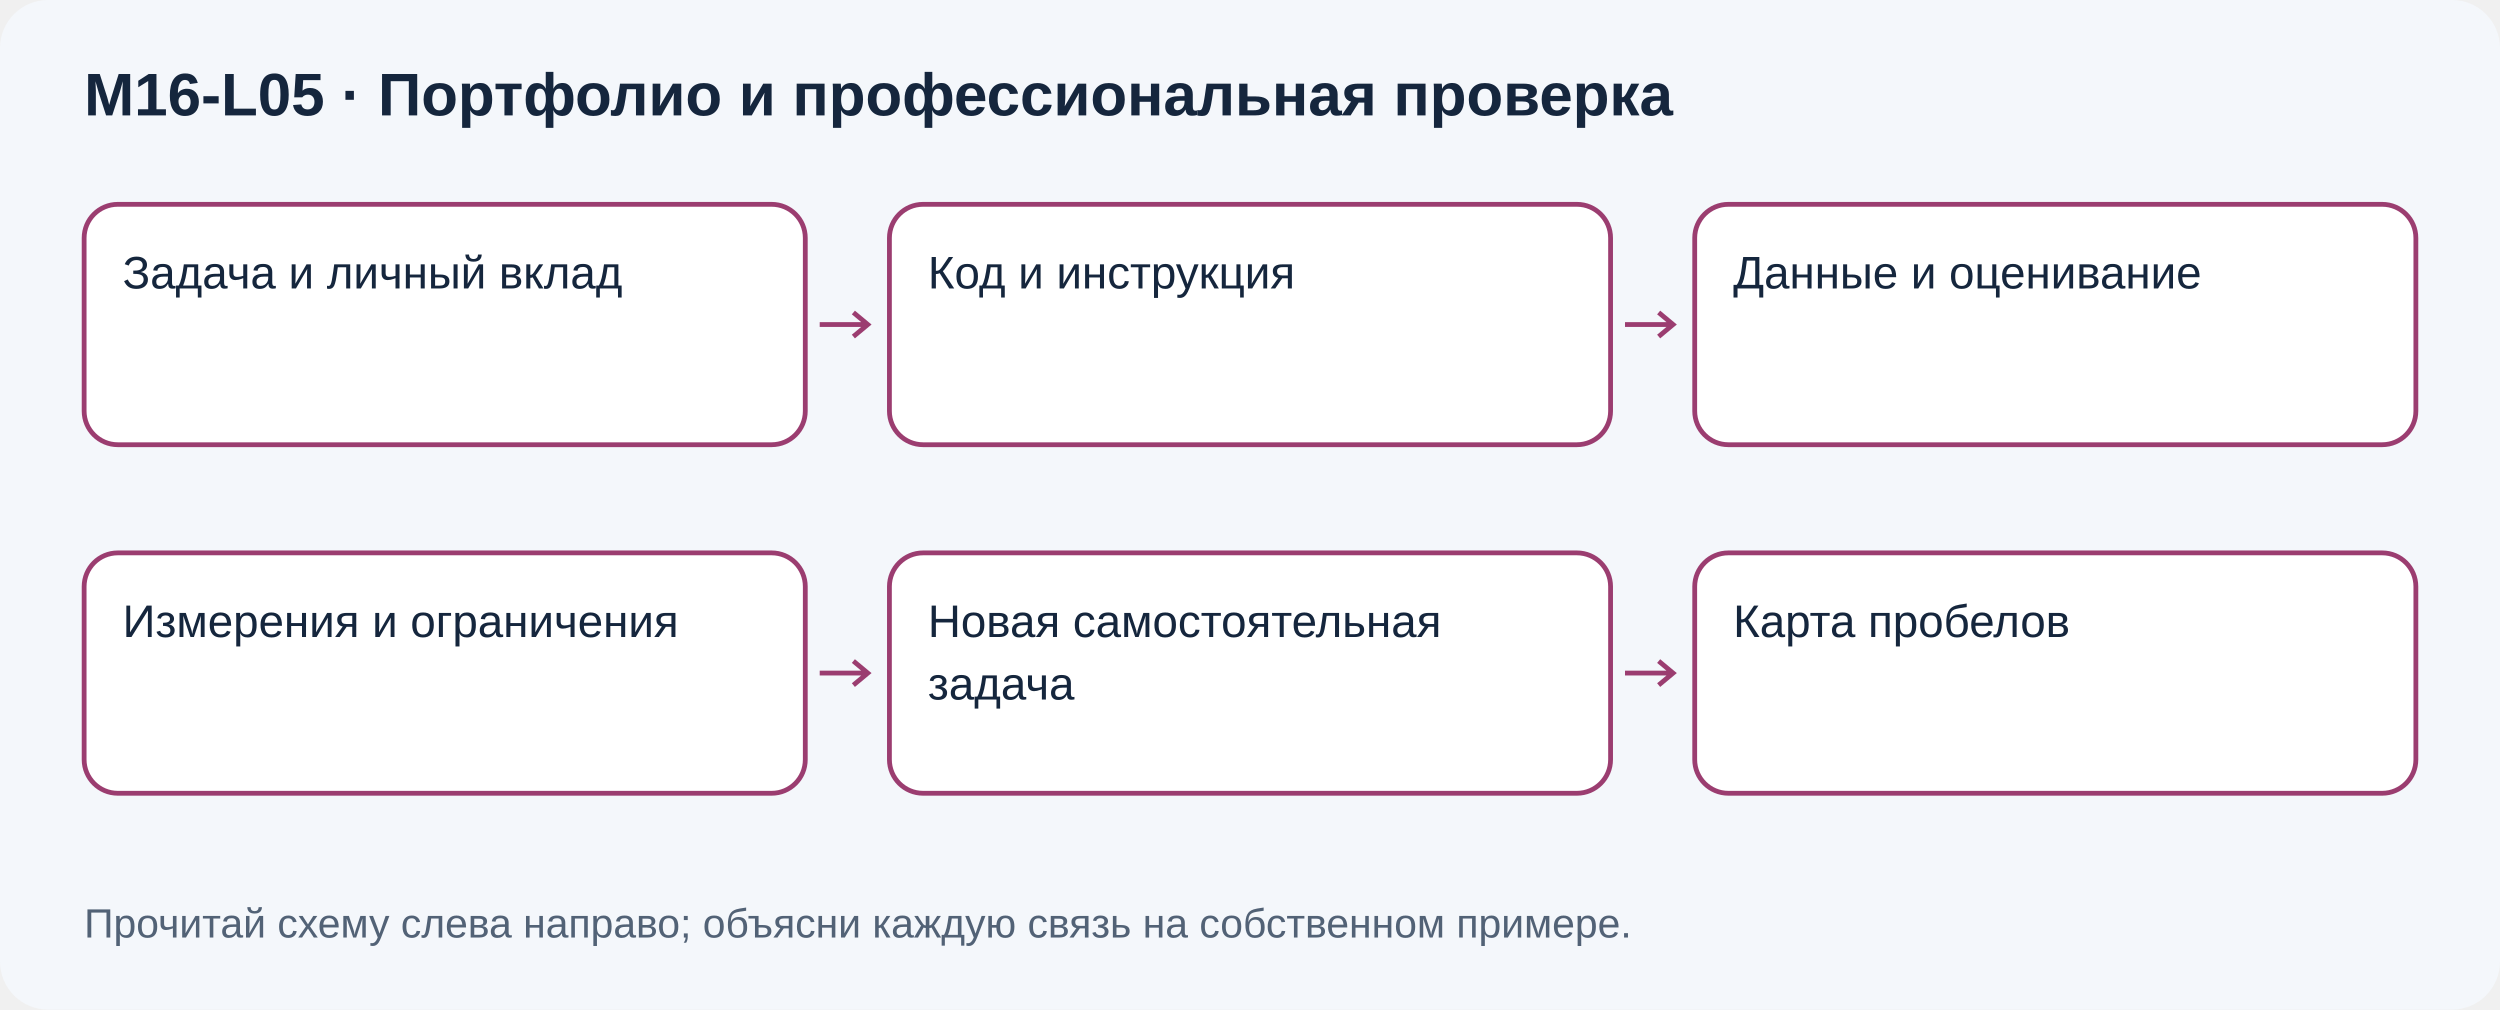
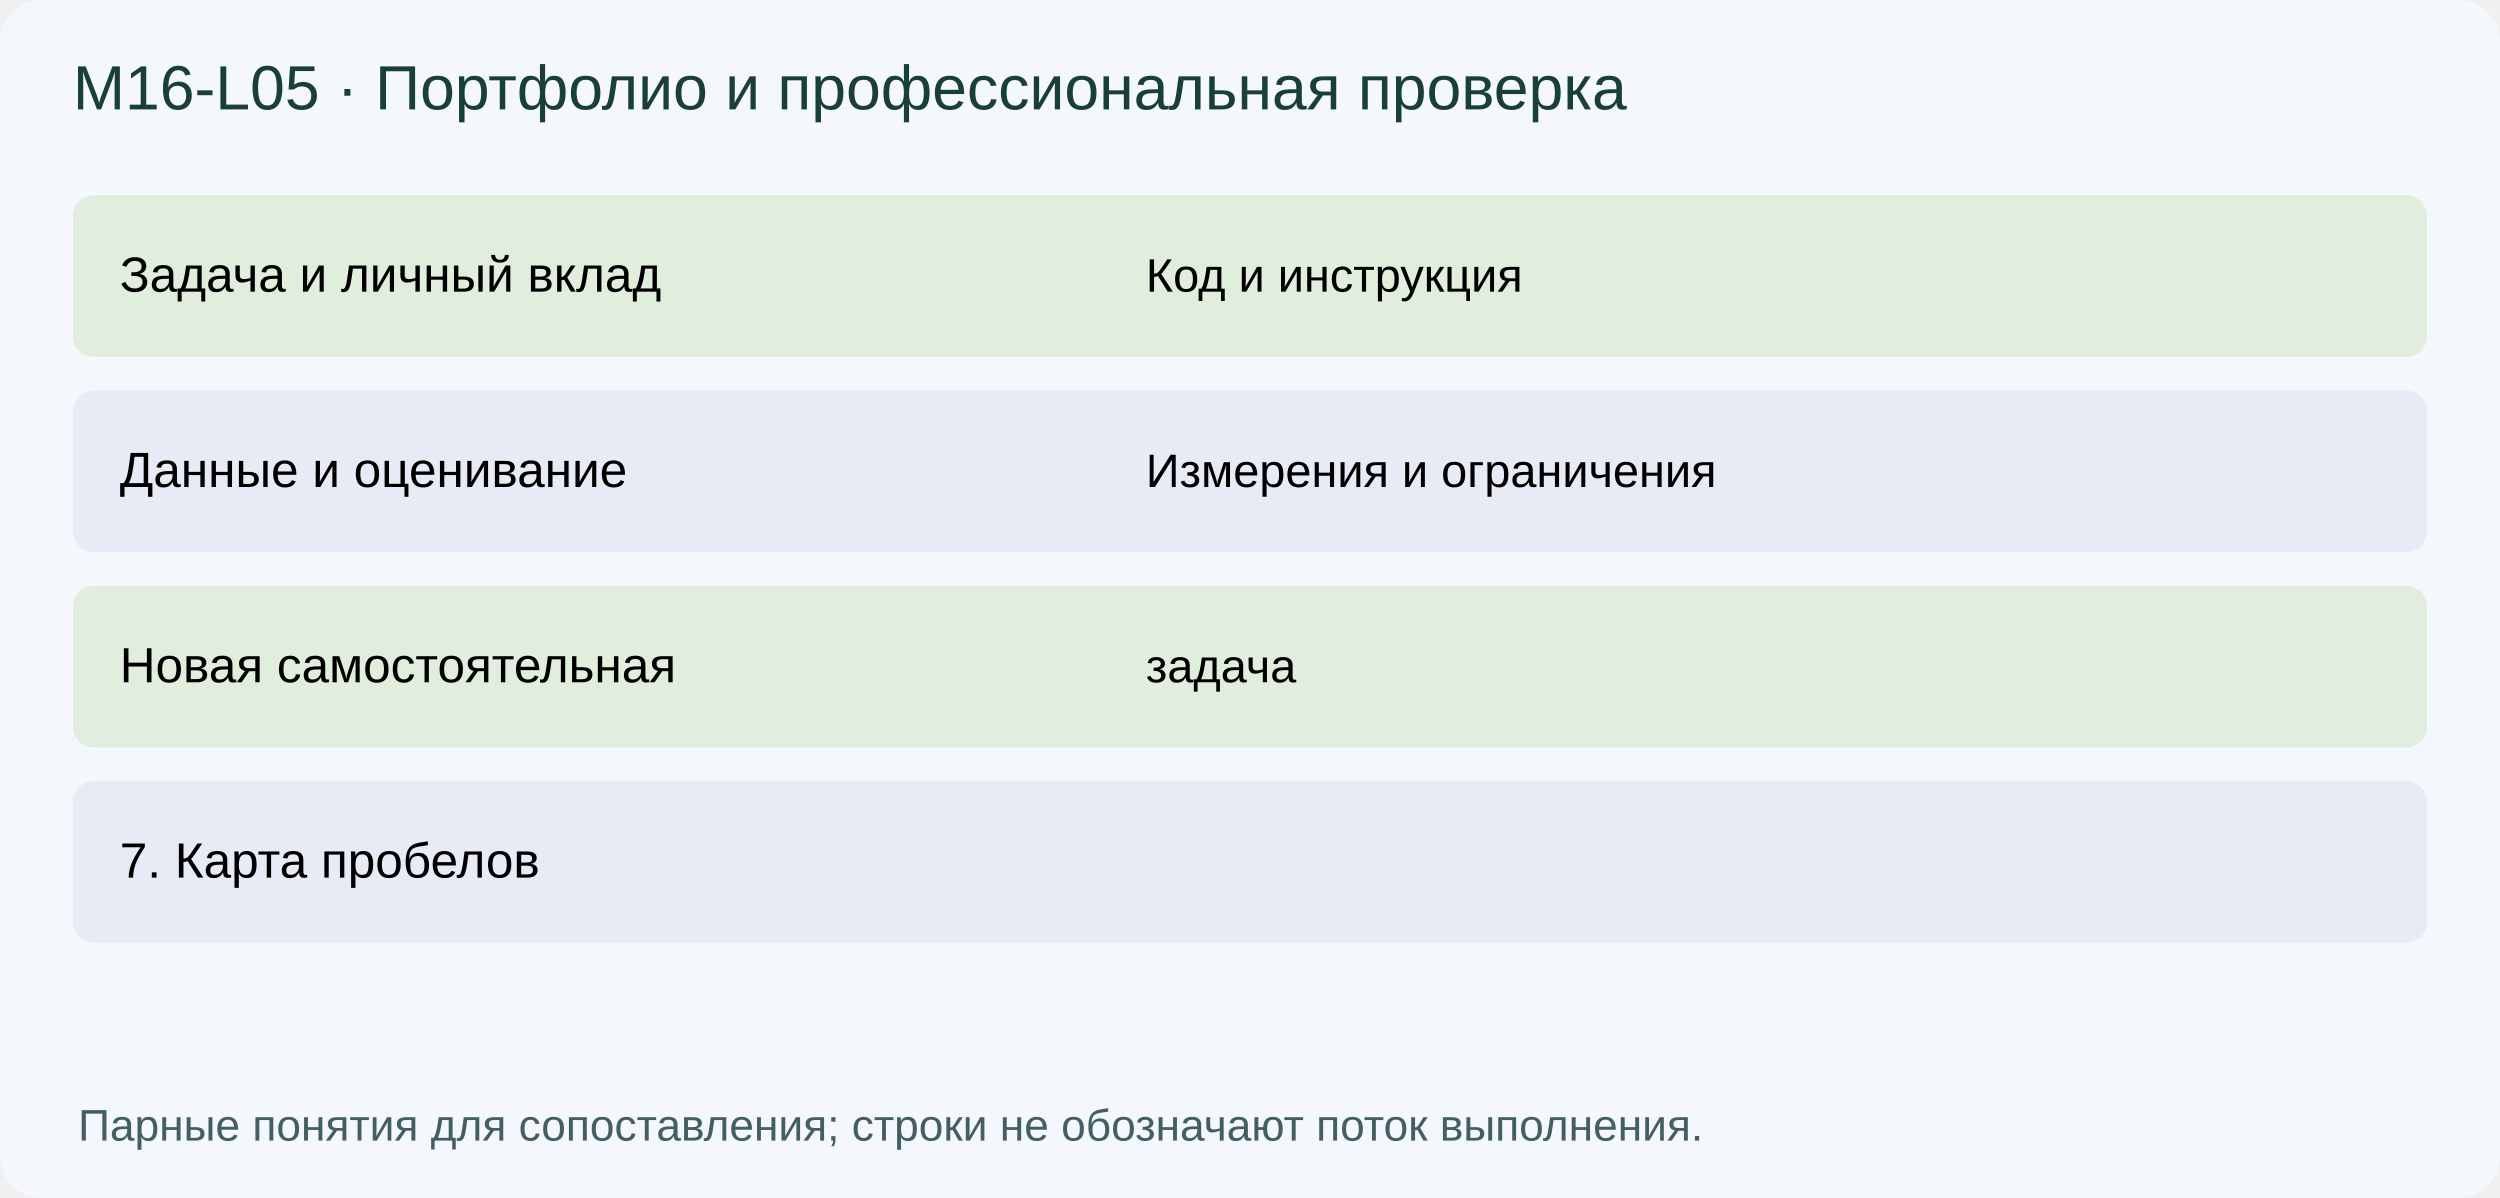
- <svg xmlns="http://www.w3.org/2000/svg" width="1040" height="420" viewBox="0 0 1040 420" role="img" aria-labelledby="title">
-   <rect width="1040" height="420" rx="20" fill="#f4f7fb" />
-   <text x="35" y="48" font-family="Arial,sans-serif" font-size="25" font-weight="700" fill="#15263d">M16-L05 · Портфолио и профессиональная проверка</text>
-   <rect x="35" y="85" width="300" height="100" rx="14" fill="white" stroke="#9b3d70" stroke-width="2" />
-   <text x="51" y="120" font-family="Arial,sans-serif" font-size="19" fill="#15263d">Задача и личный вклад</text>
-   <path d="M341,135h20m-6,-5l6,5l-6,5" fill="none" stroke="#9b3d70" stroke-width="2" />
-   <rect x="370" y="85" width="300" height="100" rx="14" fill="white" stroke="#9b3d70" stroke-width="2" />
-   <text x="386" y="120" font-family="Arial,sans-serif" font-size="19" fill="#15263d">Код и инструкция</text>
-   <path d="M676,135h20m-6,-5l6,5l-6,5" fill="none" stroke="#9b3d70" stroke-width="2" />
-   <rect x="705" y="85" width="300" height="100" rx="14" fill="white" stroke="#9b3d70" stroke-width="2" />
-   <text x="721" y="120" font-family="Arial,sans-serif" font-size="19" fill="#15263d">Данные и оценивание</text>
-   <rect x="35" y="230" width="300" height="100" rx="14" fill="white" stroke="#9b3d70" stroke-width="2" />
-   <text x="51" y="265" font-family="Arial,sans-serif" font-size="19" fill="#15263d">Измерения и ограничения</text>
-   <path d="M341,280h20m-6,-5l6,5l-6,5" fill="none" stroke="#9b3d70" stroke-width="2" />
-   <rect x="370" y="230" width="300" height="100" rx="14" fill="white" stroke="#9b3d70" stroke-width="2" />
-   <text x="386" y="265" font-family="Arial,sans-serif" font-size="19" fill="#15263d">Новая самостоятельная</text>
-   <text x="386" y="291" font-family="Arial,sans-serif" font-size="19" fill="#15263d">задача</text>
-   <path d="M676,280h20m-6,-5l6,5l-6,5" fill="none" stroke="#9b3d70" stroke-width="2" />
-   <rect x="705" y="230" width="300" height="100" rx="14" fill="white" stroke="#9b3d70" stroke-width="2" />
-   <text x="721" y="265" font-family="Arial,sans-serif" font-size="19" fill="#15263d">Карта пробелов</text>
-   <text x="35" y="390" font-family="Arial,sans-serif" font-size="17" fill="#526276">Прочитай схему слева направо; объясни каждую связь на собственном примере.</text>
+ <svg xmlns="http://www.w3.org/2000/svg" width="960" height="460" viewBox="0 0 960 460">
+   <rect width="960" height="460" rx="16" fill="#f4f7fb" />
+   <text x="28" y="42" font-size="24" font-family="Arial" fill="#183f38">M16-L05 · Портфолио и профессиональная проверка</text>
+   <rect x="28" y="75" width="904" height="62" rx="8" fill="#e1eddd" />
+   <text x="46" y="112" font-size="19" font-family="Arial">Задача и личный вклад</text>
+   <text x="440" y="112" font-size="18" font-family="Arial">Код и инструкция</text>
+   <rect x="28" y="150" width="904" height="62" rx="8" fill="#e8ebf5" />
+   <text x="46" y="187" font-size="19" font-family="Arial">Данные и оценивание</text>
+   <text x="440" y="187" font-size="18" font-family="Arial">Измерения и ограничения</text>
+   <rect x="28" y="225" width="904" height="62" rx="8" fill="#e1eddd" />
+   <text x="46" y="262" font-size="19" font-family="Arial">Новая самостоятельная</text>
+   <text x="440" y="262" font-size="18" font-family="Arial">задача</text>
+   <rect x="28" y="300" width="904" height="62" rx="8" fill="#e8ebf5" />
+   <text x="46" y="337" font-size="19" font-family="Arial">7. Карта пробелов</text>
+   <text x="440" y="337" font-size="18" font-family="Arial" />
+   <text x="30" y="438" font-size="17" font-family="Arial" fill="#425f64">Парные понятия для сопоставления; строки не обозначают поток выполнения.</text>
</svg>
